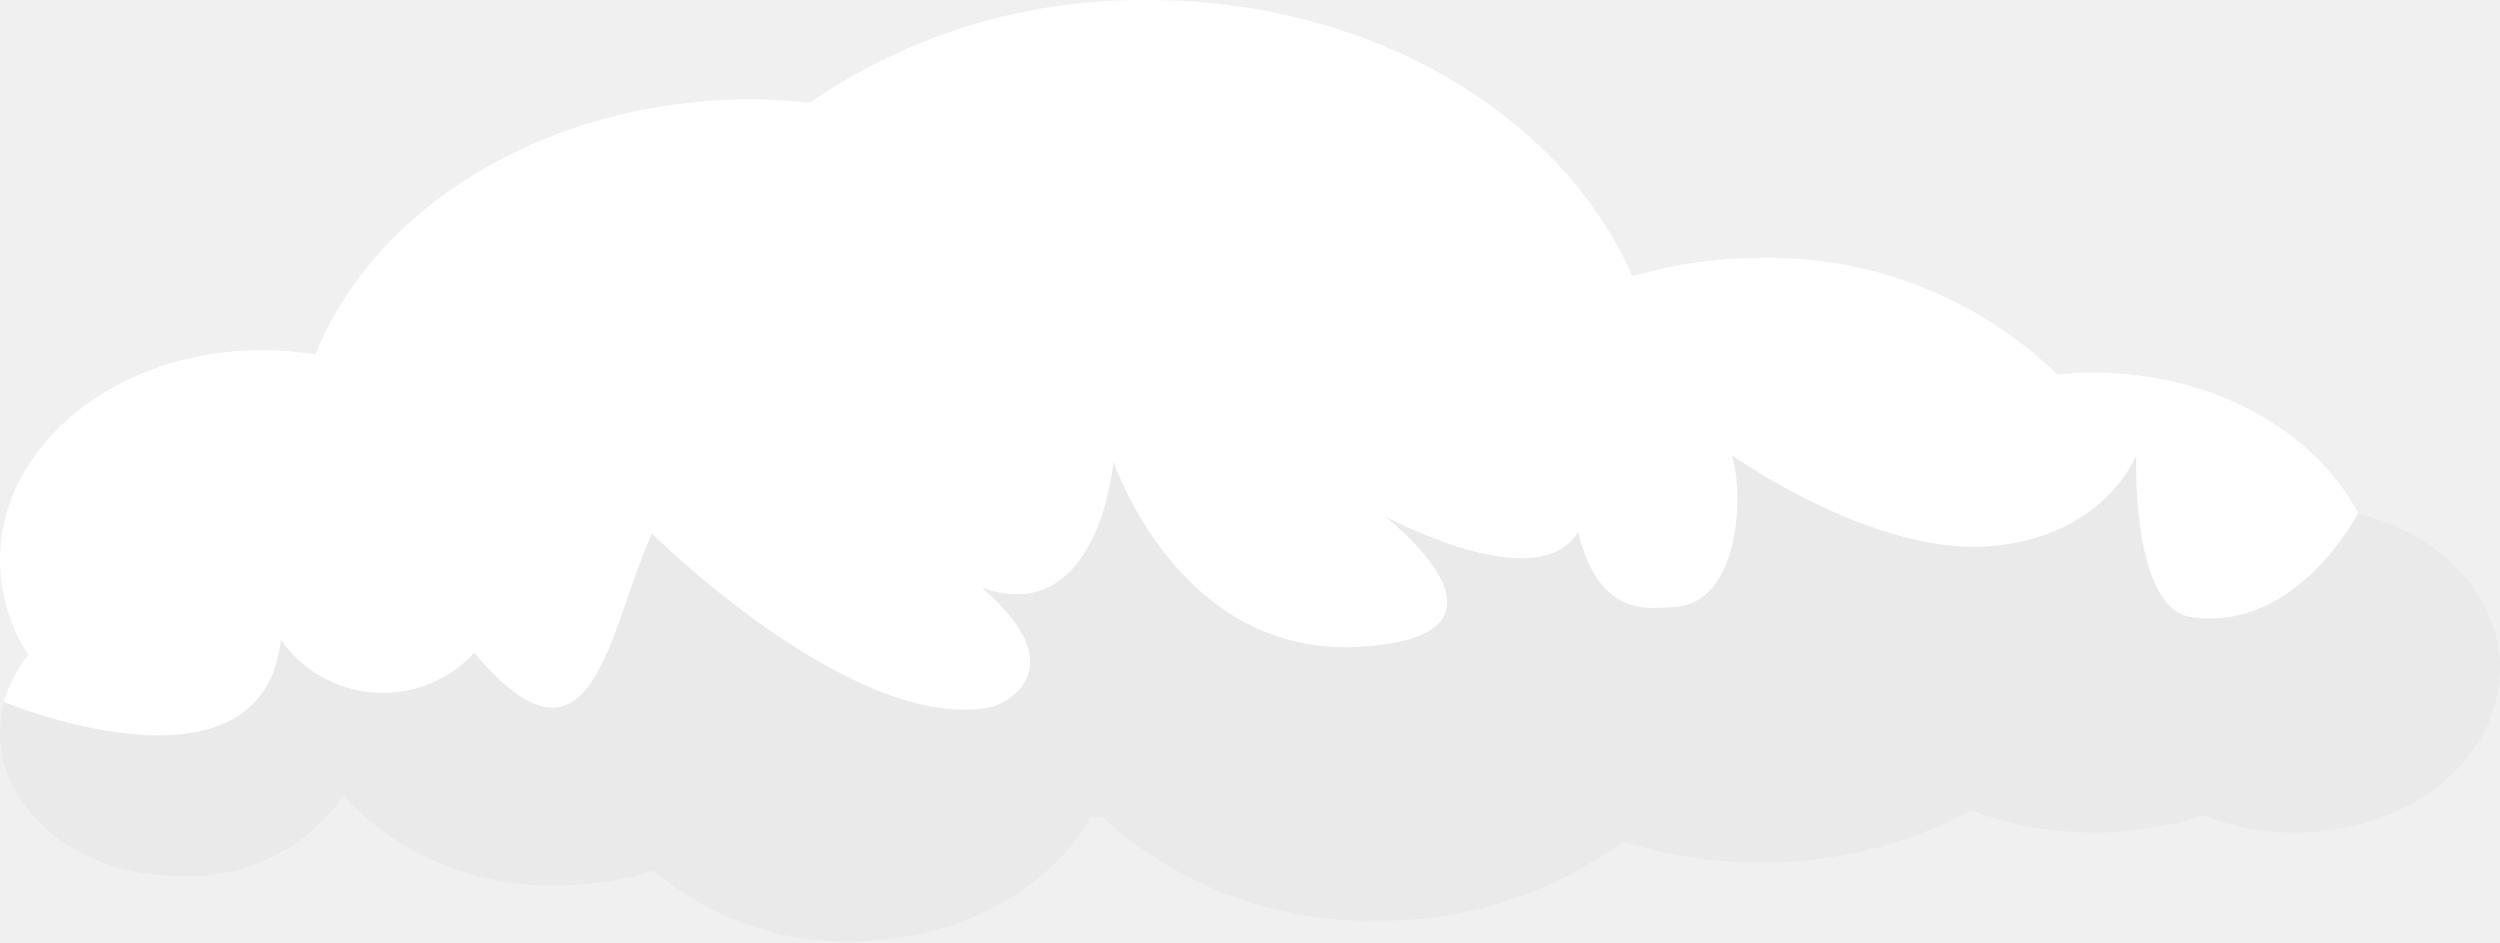
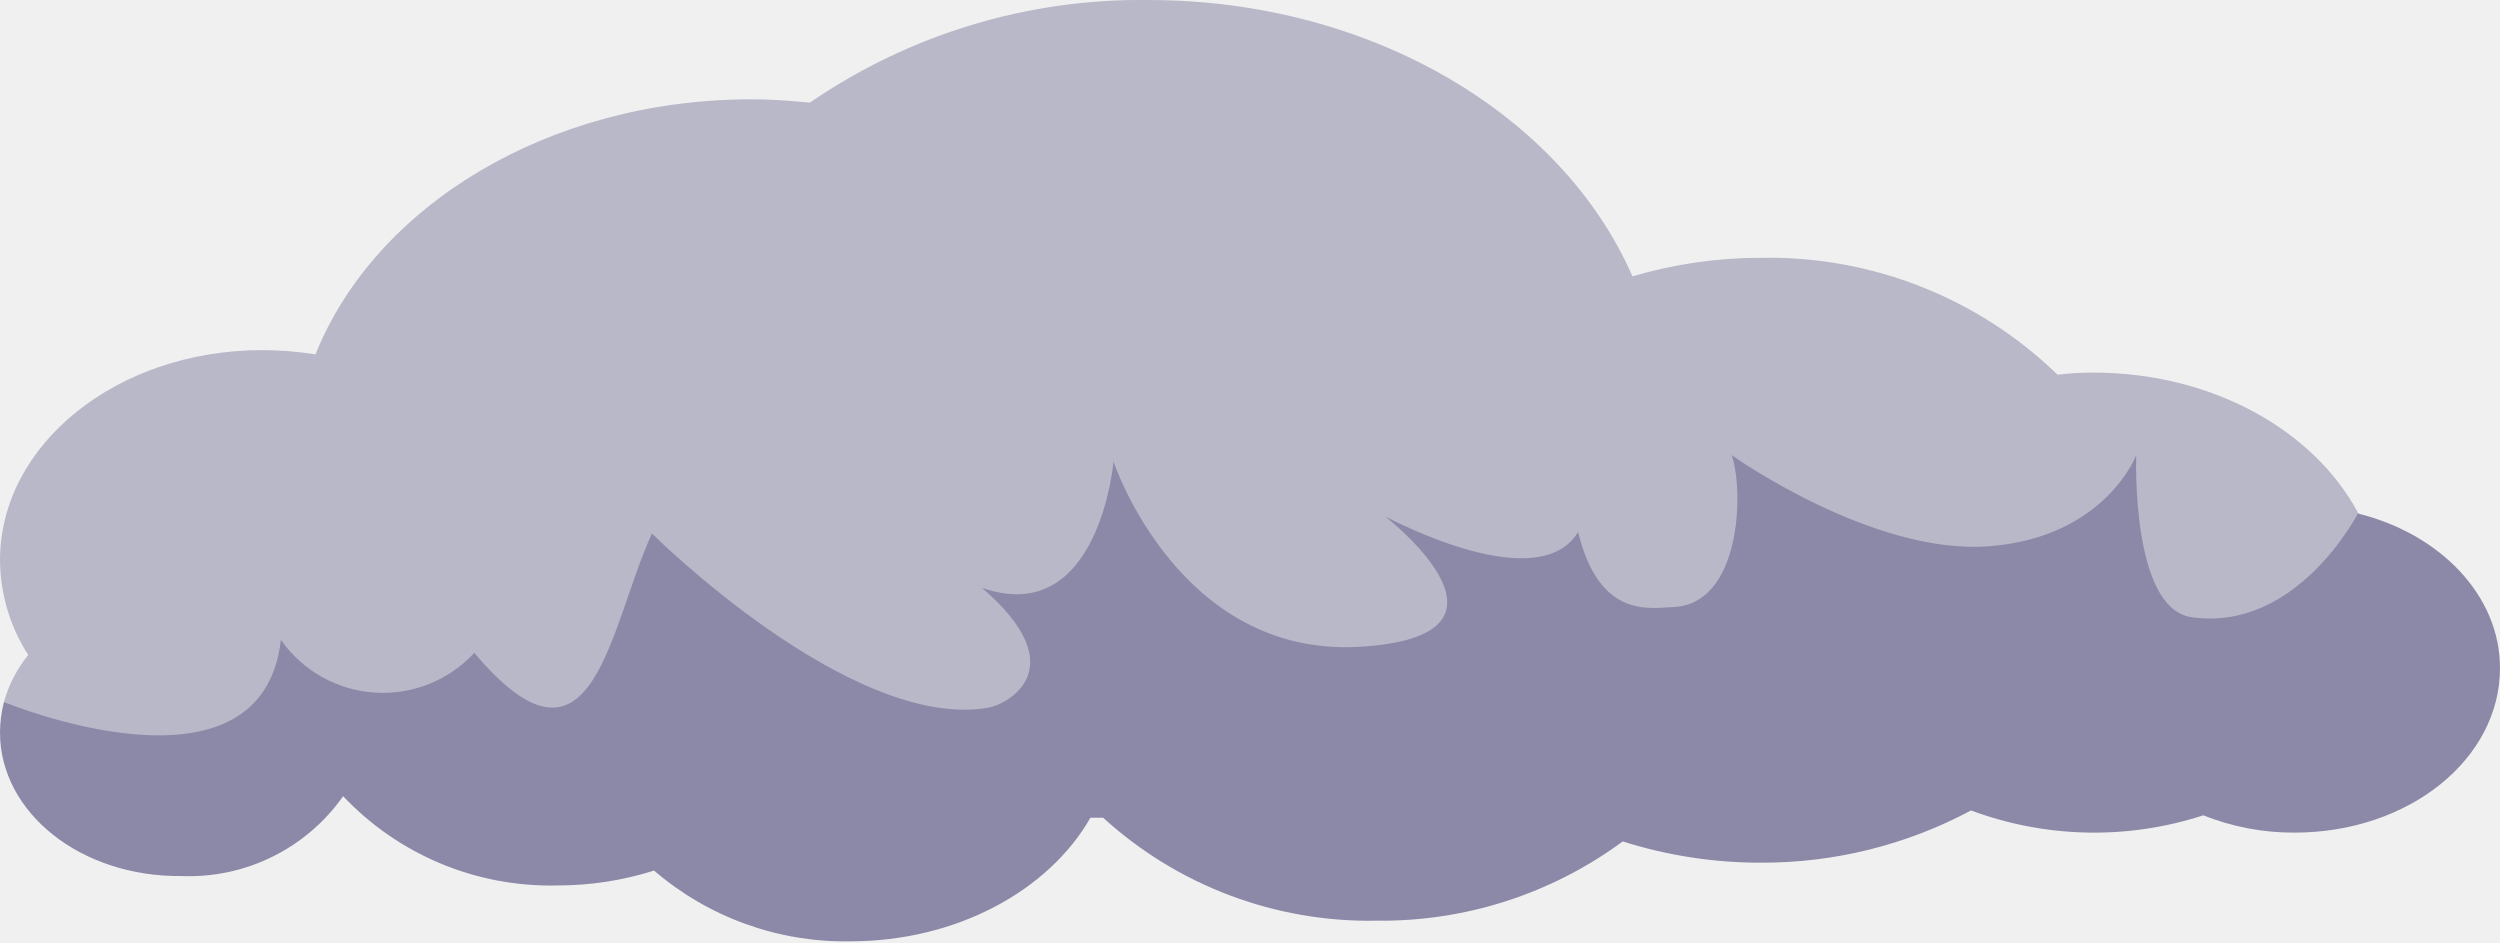
<svg xmlns="http://www.w3.org/2000/svg" viewBox="0 0 82.33 31.04">
  <defs>
-     <style>.cls-1{fill:#fff;}.cls-2{fill:#eaeaea;}</style>
+     <style>.cls-1{fill:#B9B8C9;}.cls-2{fill:#8B89A7;}</style>
  </defs>
  <g id="Layer_2" data-name="Layer 2">
    <g id="DELIVERY">
      <path class="cls-1" d="M77.65,16.88c-1.45-2.71-4.8-4.61-8.71-4.61a9.12,9.12,0,0,0-1.18.07A13.65,13.65,0,0,0,58,8.49a14.93,14.93,0,0,0-4.24.61C51.45,3.81,45.19,0,37.81,0A19.25,19.25,0,0,0,26.67,3.38c-.63-.06-1.27-.11-1.92-.11-6.72,0-12.41,3.53-14.36,8.4a11.11,11.11,0,0,0-1.76-.14C3.86,11.53,0,14.63,0,18.45a5.84,5.84,0,0,0,.93,3.12,4.25,4.25,0,0,0-.8,1.55l0,.19,2.27,3.47,9.75-2.11,68.72-2.35Z" />
      <path class="cls-2" d="M82.33,22c0,3-3,5.42-6.77,5.42a8,8,0,0,1-3-.57,11.62,11.62,0,0,1-7.65-.16A14.56,14.56,0,0,1,58,28.41a15,15,0,0,1-4.56-.7,13.39,13.39,0,0,1-8.11,2.61,13,13,0,0,1-9-3.39l-.42,0C34.53,29.34,31.49,31,28,31a9.65,9.65,0,0,1-6.46-2.33,10.54,10.54,0,0,1-3.18.49,9.4,9.4,0,0,1-7.06-2.94,6.2,6.2,0,0,1-5.31,2.63C2.66,28.89,0,26.76,0,24.12a4.15,4.15,0,0,1,.13-1s8.49,3.52,9.12-2.05a4.1,4.1,0,0,0,6.37.43c3.94,4.67,4.43-.85,5.85-3.93,0,0,6.53,6.5,11.06,5.74.65-.11,2.89-1.3-.19-3.95,3.86,1.34,4.33-4.16,4.33-4.16s2.14,6.45,8.11,6.1c5.73-.34,1.2-4,.84-4.29.38.19,5.06,2.64,6.35.51.7,2.87,2.36,2.5,3.15,2.47,2.2-.1,2.32-3.78,1.91-5,0,0,4.62,3.29,8.46,3s4.86-3,4.86-3-.18,5,1.79,5.33c3.49.53,5.51-3.41,5.51-3.41C80.36,17.58,82.33,19.61,82.33,22Z" />
    </g>
  </g>
</svg>
